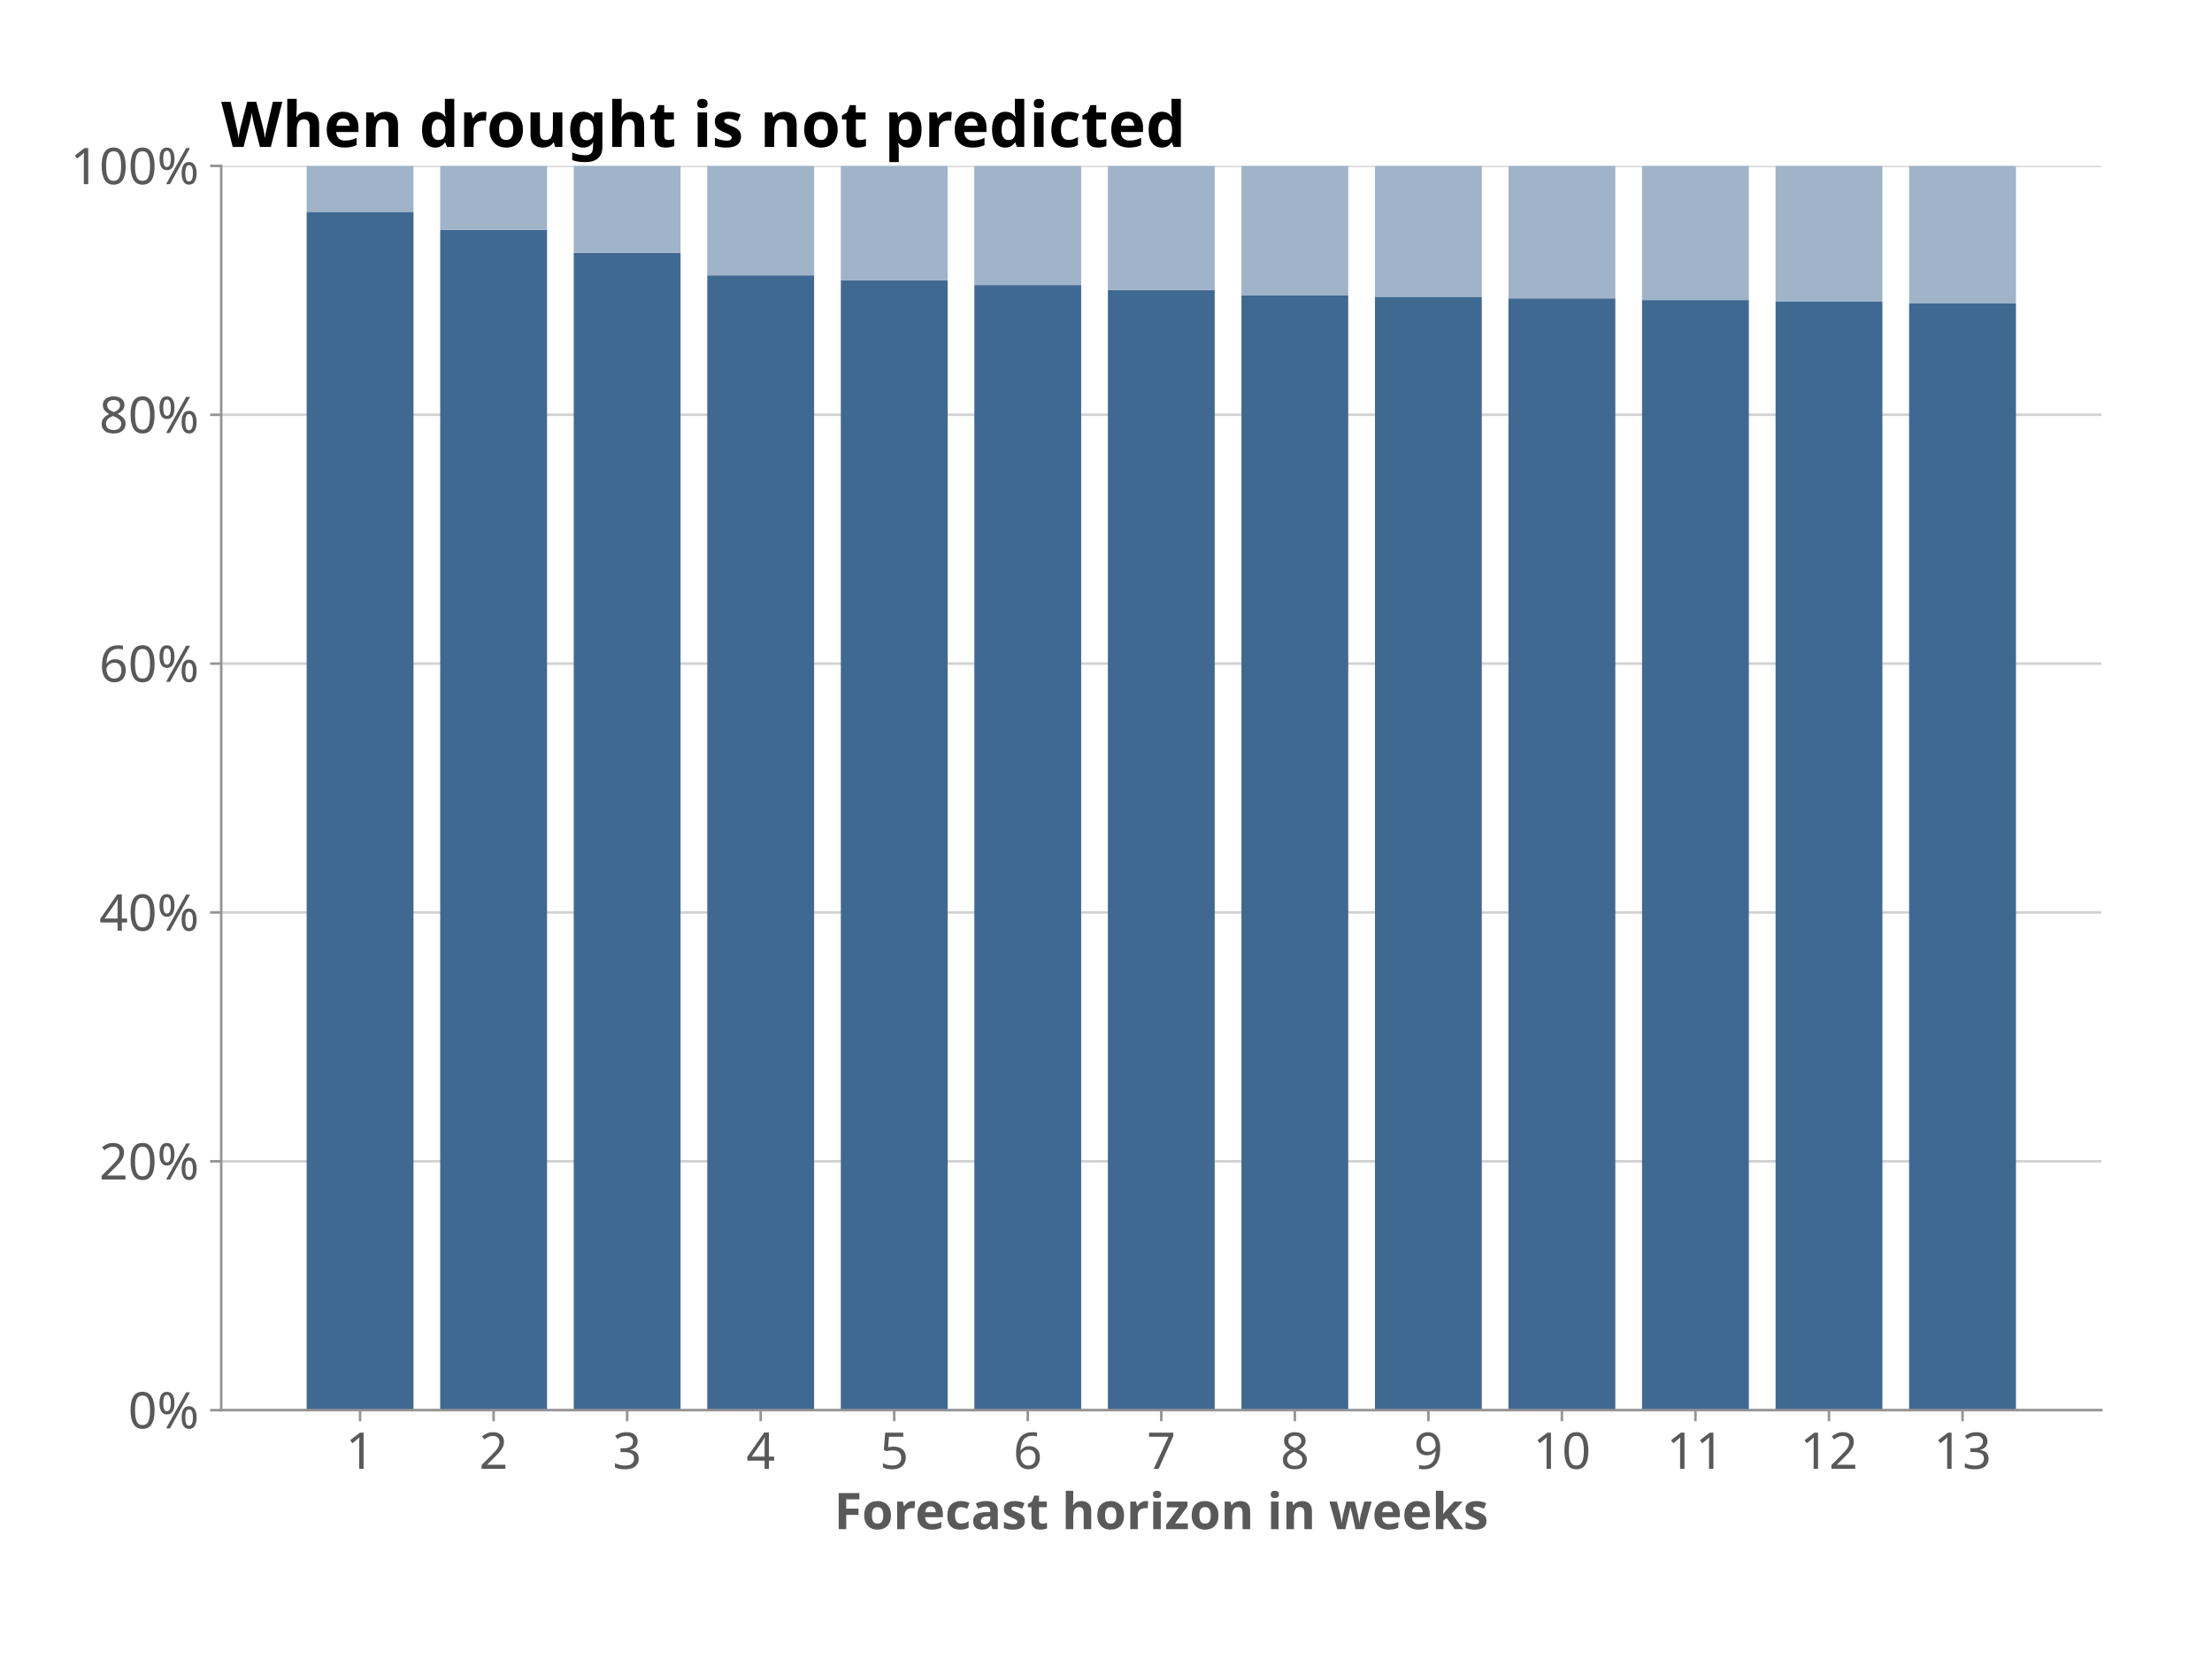
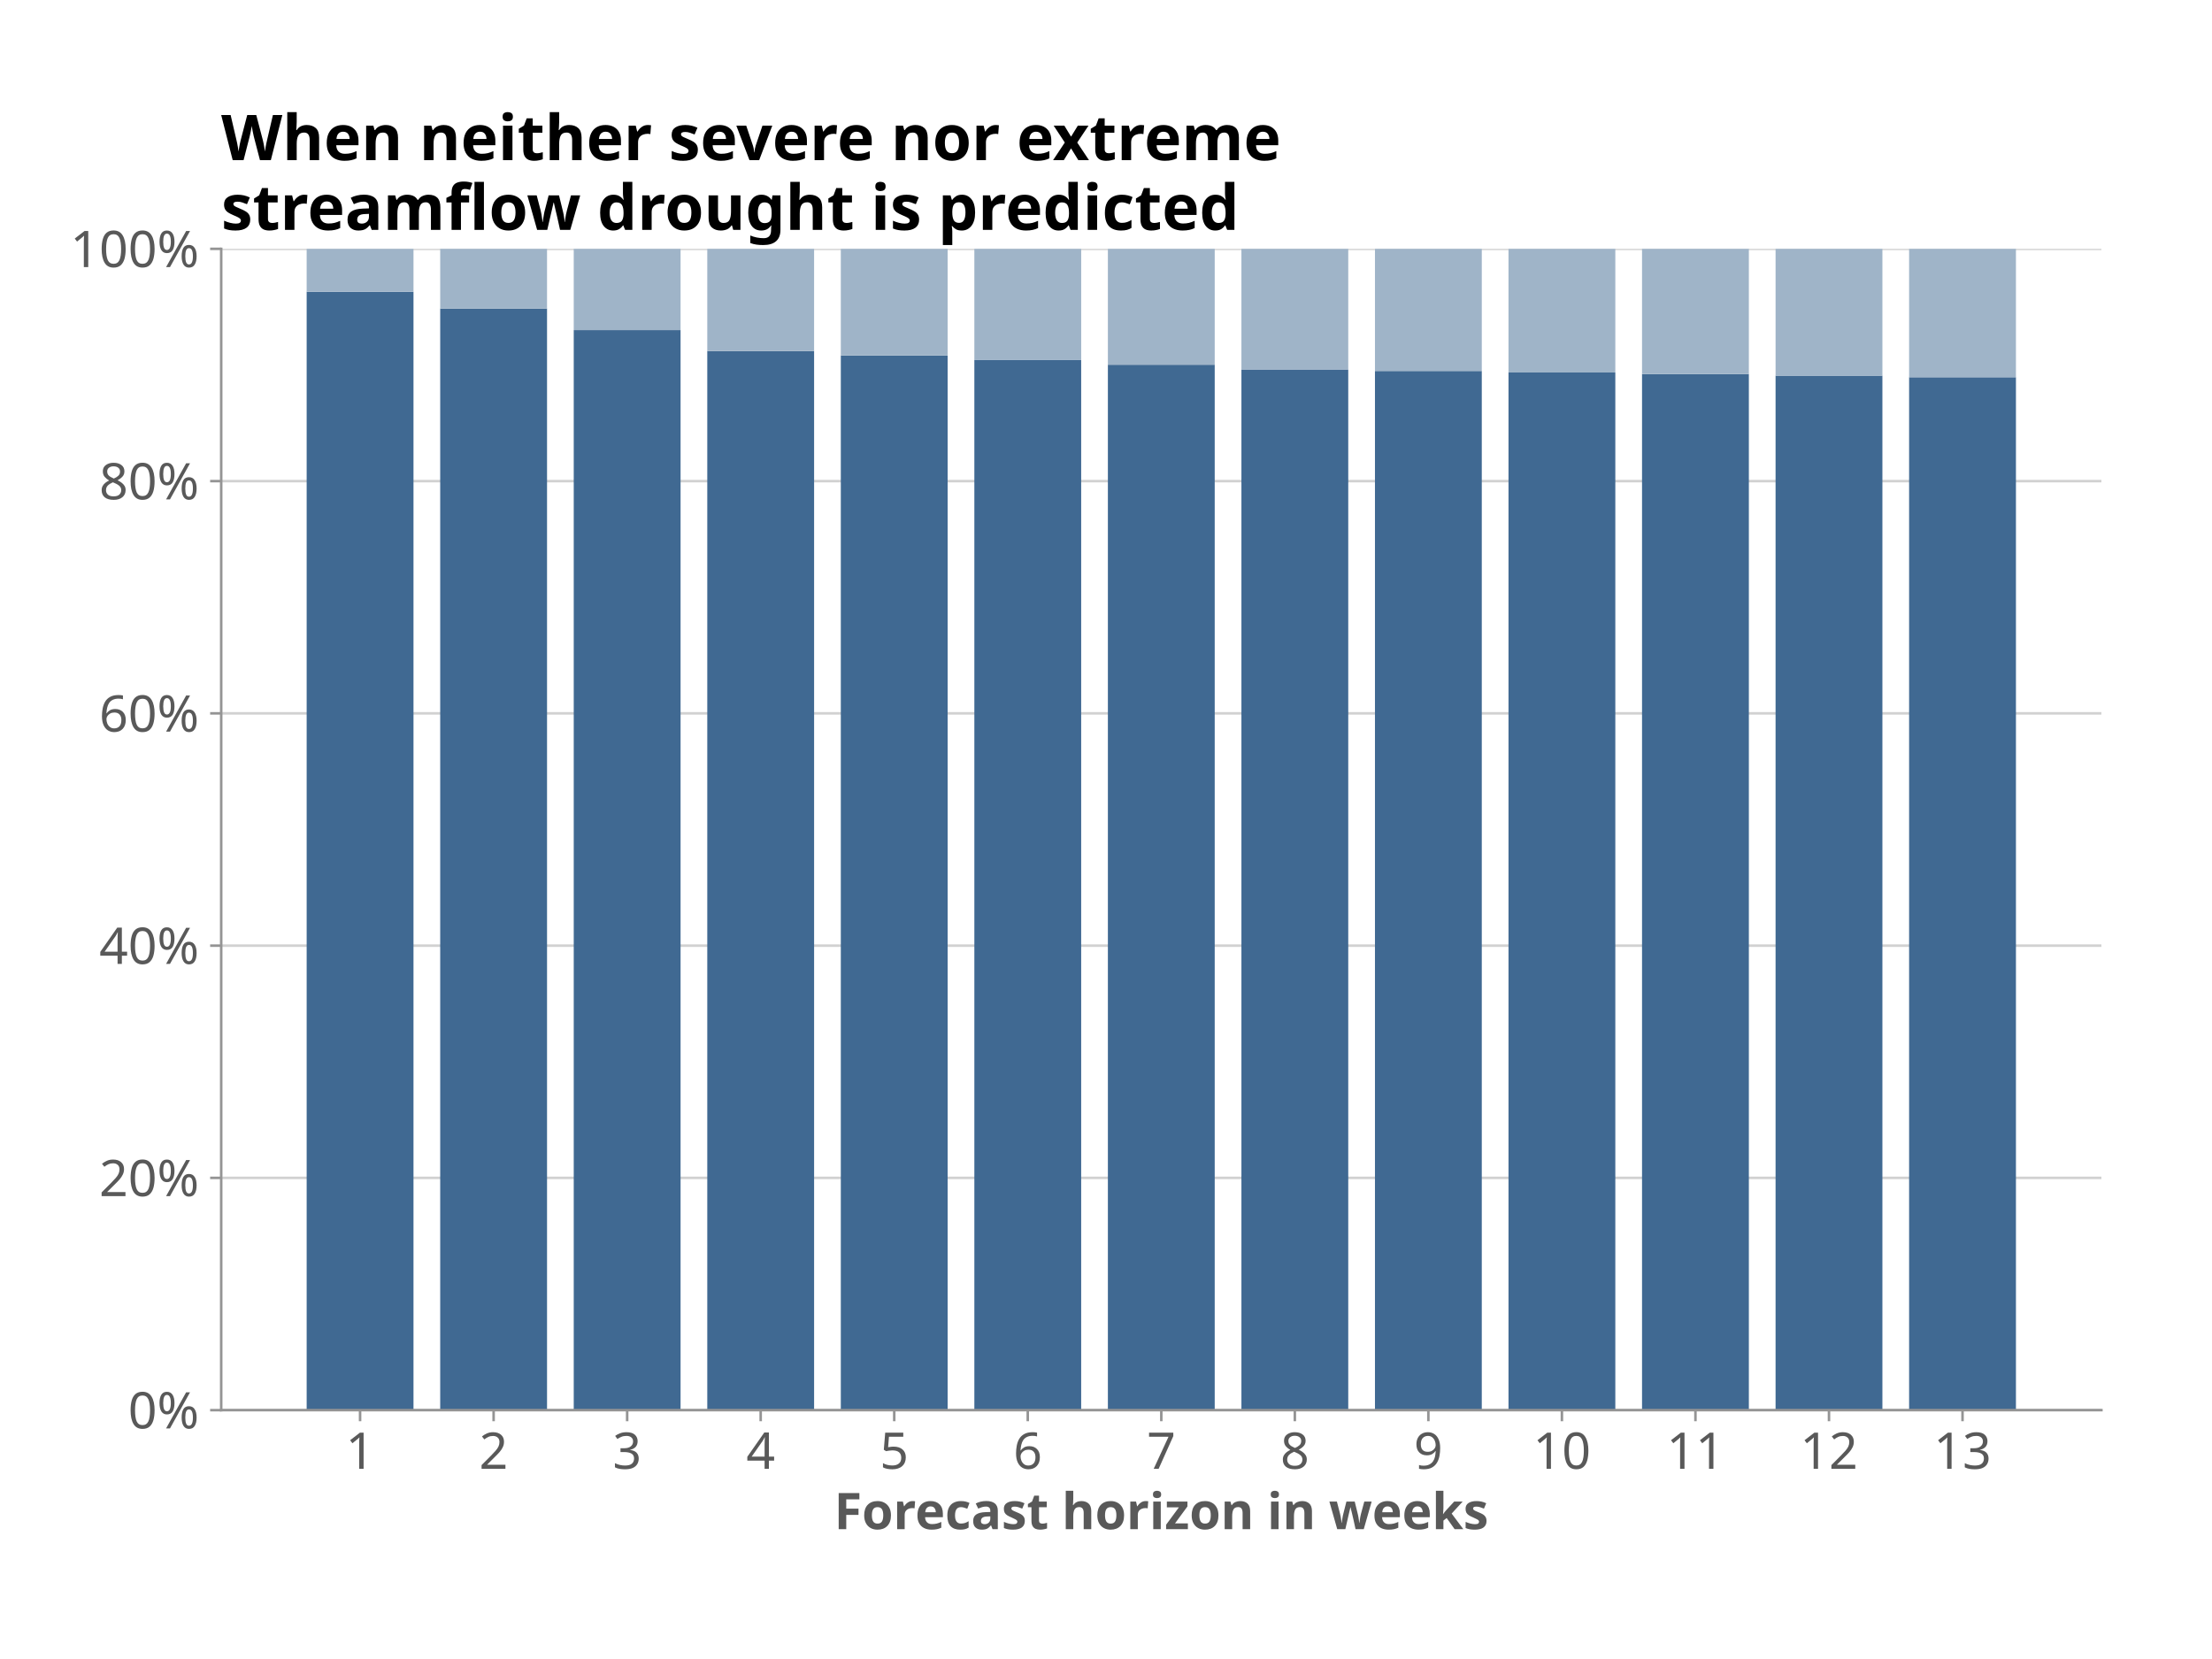
<svg xmlns="http://www.w3.org/2000/svg" xmlns:xlink="http://www.w3.org/1999/xlink" width="699.84px" height="524.88px" viewBox="0 0 699.84 524.88" version="1.1">
  <defs>
    <style type="text/css">*{stroke-linejoin: round; stroke-linecap: butt}</style>
  </defs>
  <g id="figure-forecast_truefalse_summary-nd">
    <g id="patch_1">
      <path d="M 0 524.88  L 699.84 524.88  L 699.84 0  L 0 0  z " style="fill: #ffffff" />
    </g>
    <g id="axis-forecast_truefalse_summary-nd">
      <g id="patch_2">
-         <path d="M 69.984 446.148  L 664.848 446.148  L 664.848 52.488  L 69.984 52.488  z " style="fill: #ffffff" />
+         <path d="M 69.984 446.148  L 664.848 446.148  L 664.848 78.732  L 69.984 78.732  z " style="fill: #ffffff" />
      </g>
      <g id="matplotlib.axis_1">
        <g id="xtick_1">
          <g id="line2d_1">
            <defs>
-               <path id="mb1b86bd710" d="M 0 0  L 0 3.5  " style="stroke: #949494; stroke-width: 0.8" />
+               <path id="m32db0bd465" d="M 0 0  L 0 3.5  " style="stroke: #949494; stroke-width: 0.8" />
            </defs>
            <g>
-               <use xlink:href="#mb1b86bd710" x="113.923" y="446.148" style="fill: #949494; stroke: #949494; stroke-width: 0.8" />
+               <use xlink:href="#m32db0bd465" x="113.923" y="446.148" style="fill: #949494; stroke: #949494; stroke-width: 0.8" />
            </g>
          </g>
          <g id="text_1">
            <text style="font-weight: 300; font-size: 16px; font-family: 'Source Sans 3', sans-serif; text-anchor: middle; fill: #595959" x="113.923" y="464.7" transform="rotate(-0 113.9228 464.7005)">1</text>
          </g>
        </g>
        <g id="xtick_2">
          <g id="line2d_2">
            <g>
-               <use xlink:href="#mb1b86bd710" x="156.172" y="446.148" style="fill: #949494; stroke: #949494; stroke-width: 0.8" />
+               <use xlink:href="#m32db0bd465" x="156.172" y="446.148" style="fill: #949494; stroke: #949494; stroke-width: 0.8" />
            </g>
          </g>
          <g id="text_2">
            <text style="font-weight: 300; font-size: 16px; font-family: 'Source Sans 3', sans-serif; text-anchor: middle; fill: #595959" x="156.172" y="464.7" transform="rotate(-0 156.1717 464.7005)">2</text>
          </g>
        </g>
        <g id="xtick_3">
          <g id="line2d_3">
            <g>
-               <use xlink:href="#mb1b86bd710" x="198.421" y="446.148" style="fill: #949494; stroke: #949494; stroke-width: 0.8" />
+               <use xlink:href="#m32db0bd465" x="198.421" y="446.148" style="fill: #949494; stroke: #949494; stroke-width: 0.8" />
            </g>
          </g>
          <g id="text_3">
            <text style="font-weight: 300; font-size: 16px; font-family: 'Source Sans 3', sans-serif; text-anchor: middle; fill: #595959" x="198.421" y="464.7" transform="rotate(-0 198.4205 464.7005)">3</text>
          </g>
        </g>
        <g id="xtick_4">
          <g id="line2d_4">
            <g>
-               <use xlink:href="#mb1b86bd710" x="240.669" y="446.148" style="fill: #949494; stroke: #949494; stroke-width: 0.8" />
+               <use xlink:href="#m32db0bd465" x="240.669" y="446.148" style="fill: #949494; stroke: #949494; stroke-width: 0.8" />
            </g>
          </g>
          <g id="text_4">
            <text style="font-weight: 300; font-size: 16px; font-family: 'Source Sans 3', sans-serif; text-anchor: middle; fill: #595959" x="240.669" y="464.7" transform="rotate(-0 240.6694 464.7005)">4</text>
          </g>
        </g>
        <g id="xtick_5">
          <g id="line2d_5">
            <g>
-               <use xlink:href="#mb1b86bd710" x="282.918" y="446.148" style="fill: #949494; stroke: #949494; stroke-width: 0.8" />
+               <use xlink:href="#m32db0bd465" x="282.918" y="446.148" style="fill: #949494; stroke: #949494; stroke-width: 0.8" />
            </g>
          </g>
          <g id="text_5">
            <text style="font-weight: 300; font-size: 16px; font-family: 'Source Sans 3', sans-serif; text-anchor: middle; fill: #595959" x="282.918" y="464.7" transform="rotate(-0 282.9183 464.7005)">5</text>
          </g>
        </g>
        <g id="xtick_6">
          <g id="line2d_6">
            <g>
-               <use xlink:href="#mb1b86bd710" x="325.167" y="446.148" style="fill: #949494; stroke: #949494; stroke-width: 0.8" />
+               <use xlink:href="#m32db0bd465" x="325.167" y="446.148" style="fill: #949494; stroke: #949494; stroke-width: 0.8" />
            </g>
          </g>
          <g id="text_6">
            <text style="font-weight: 300; font-size: 16px; font-family: 'Source Sans 3', sans-serif; text-anchor: middle; fill: #595959" x="325.167" y="464.7" transform="rotate(-0 325.1671 464.7005)">6</text>
          </g>
        </g>
        <g id="xtick_7">
          <g id="line2d_7">
            <g>
-               <use xlink:href="#mb1b86bd710" x="367.416" y="446.148" style="fill: #949494; stroke: #949494; stroke-width: 0.8" />
+               <use xlink:href="#m32db0bd465" x="367.416" y="446.148" style="fill: #949494; stroke: #949494; stroke-width: 0.8" />
            </g>
          </g>
          <g id="text_7">
            <text style="font-weight: 300; font-size: 16px; font-family: 'Source Sans 3', sans-serif; text-anchor: middle; fill: #595959" x="367.416" y="464.7" transform="rotate(-0 367.416 464.7005)">7</text>
          </g>
        </g>
        <g id="xtick_8">
          <g id="line2d_8">
            <g>
-               <use xlink:href="#mb1b86bd710" x="409.665" y="446.148" style="fill: #949494; stroke: #949494; stroke-width: 0.8" />
+               <use xlink:href="#m32db0bd465" x="409.665" y="446.148" style="fill: #949494; stroke: #949494; stroke-width: 0.8" />
            </g>
          </g>
          <g id="text_8">
            <text style="font-weight: 300; font-size: 16px; font-family: 'Source Sans 3', sans-serif; text-anchor: middle; fill: #595959" x="409.665" y="464.7" transform="rotate(-0 409.6649 464.7005)">8</text>
          </g>
        </g>
        <g id="xtick_9">
          <g id="line2d_9">
            <g>
-               <use xlink:href="#mb1b86bd710" x="451.914" y="446.148" style="fill: #949494; stroke: #949494; stroke-width: 0.8" />
+               <use xlink:href="#m32db0bd465" x="451.914" y="446.148" style="fill: #949494; stroke: #949494; stroke-width: 0.8" />
            </g>
          </g>
          <g id="text_9">
            <text style="font-weight: 300; font-size: 16px; font-family: 'Source Sans 3', sans-serif; text-anchor: middle; fill: #595959" x="451.914" y="464.7" transform="rotate(-0 451.9137 464.7005)">9</text>
          </g>
        </g>
        <g id="xtick_10">
          <g id="line2d_10">
            <g>
-               <use xlink:href="#mb1b86bd710" x="494.163" y="446.148" style="fill: #949494; stroke: #949494; stroke-width: 0.8" />
+               <use xlink:href="#m32db0bd465" x="494.163" y="446.148" style="fill: #949494; stroke: #949494; stroke-width: 0.8" />
            </g>
          </g>
          <g id="text_10">
            <text style="font-weight: 300; font-size: 16px; font-family: 'Source Sans 3', sans-serif; text-anchor: middle; fill: #595959" x="494.163" y="464.7" transform="rotate(-0 494.1626 464.7005)">10</text>
          </g>
        </g>
        <g id="xtick_11">
          <g id="line2d_11">
            <g>
-               <use xlink:href="#mb1b86bd710" x="536.411" y="446.148" style="fill: #949494; stroke: #949494; stroke-width: 0.8" />
+               <use xlink:href="#m32db0bd465" x="536.411" y="446.148" style="fill: #949494; stroke: #949494; stroke-width: 0.8" />
            </g>
          </g>
          <g id="text_11">
            <text style="font-weight: 300; font-size: 16px; font-family: 'Source Sans 3', sans-serif; text-anchor: middle; fill: #595959" x="536.411" y="464.7" transform="rotate(-0 536.4115 464.7005)">11</text>
          </g>
        </g>
        <g id="xtick_12">
          <g id="line2d_12">
            <g>
-               <use xlink:href="#mb1b86bd710" x="578.66" y="446.148" style="fill: #949494; stroke: #949494; stroke-width: 0.8" />
+               <use xlink:href="#m32db0bd465" x="578.66" y="446.148" style="fill: #949494; stroke: #949494; stroke-width: 0.8" />
            </g>
          </g>
          <g id="text_12">
            <text style="font-weight: 300; font-size: 16px; font-family: 'Source Sans 3', sans-serif; text-anchor: middle; fill: #595959" x="578.66" y="464.7" transform="rotate(-0 578.6603 464.7005)">12</text>
          </g>
        </g>
        <g id="xtick_13">
          <g id="line2d_13">
            <g>
-               <use xlink:href="#mb1b86bd710" x="620.909" y="446.148" style="fill: #949494; stroke: #949494; stroke-width: 0.8" />
+               <use xlink:href="#m32db0bd465" x="620.909" y="446.148" style="fill: #949494; stroke: #949494; stroke-width: 0.8" />
            </g>
          </g>
          <g id="text_13">
            <text style="font-weight: 300; font-size: 16px; font-family: 'Source Sans 3', sans-serif; text-anchor: middle; fill: #595959" x="620.909" y="464.7" transform="rotate(-0 620.9092 464.7005)">13</text>
          </g>
        </g>
        <g id="text_14">
          <text style="font-weight: 600; font-size: 16px; font-family: 'Source Sans 3', sans-serif; text-anchor: middle; fill: #595959" x="367.416" y="483.805" transform="rotate(-0 367.416 483.8055)">Forecast horizon in weeks</text>
        </g>
      </g>
      <g id="matplotlib.axis_2">
        <g id="ytick_1">
          <g id="line2d_14">
-             <path d="M 69.984 446.148  L 664.848 446.148  " clip-path="url(#p11799faf76)" style="fill: none; stroke: #d1d1d1; stroke-width: 0.8; stroke-linecap: square" />
+             <path d="M 69.984 446.148  L 664.848 446.148  " clip-path="url(#p443878e7f1)" style="fill: none; stroke: #d1d1d1; stroke-width: 0.8; stroke-linecap: square" />
          </g>
          <g id="line2d_15">
            <defs>
-               <path id="m9bb10deaee" d="M 0 0  L -3.5 0  " style="stroke: #949494; stroke-width: 0.8" />
+               <path id="mcab4199141" d="M 0 0  L -3.5 0  " style="stroke: #949494; stroke-width: 0.8" />
            </defs>
            <g>
-               <use xlink:href="#m9bb10deaee" x="69.984" y="446.148" style="fill: #949494; stroke: #949494; stroke-width: 0.8" />
+               <use xlink:href="#mcab4199141" x="69.984" y="446.148" style="fill: #949494; stroke: #949494; stroke-width: 0.8" />
            </g>
          </g>
          <g id="text_15">
            <text style="font-weight: 300; font-size: 16px; font-family: 'Source Sans 3', sans-serif; text-anchor: end; fill: #595959" x="62.984" y="451.924" transform="rotate(-0 62.984 451.9242)">0%</text>
          </g>
        </g>
        <g id="ytick_2">
          <g id="line2d_16">
-             <path d="M 69.984 367.416  L 664.848 367.416  " clip-path="url(#p11799faf76)" style="fill: none; stroke: #d1d1d1; stroke-width: 0.8; stroke-linecap: square" />
+             <path d="M 69.984 372.665  L 664.848 372.665  " clip-path="url(#p443878e7f1)" style="fill: none; stroke: #d1d1d1; stroke-width: 0.8; stroke-linecap: square" />
          </g>
          <g id="line2d_17">
            <g>
-               <use xlink:href="#m9bb10deaee" x="69.984" y="367.416" style="fill: #949494; stroke: #949494; stroke-width: 0.8" />
+               <use xlink:href="#mcab4199141" x="69.984" y="372.665" style="fill: #949494; stroke: #949494; stroke-width: 0.8" />
            </g>
          </g>
          <g id="text_16">
-             <text style="font-weight: 300; font-size: 16px; font-family: 'Source Sans 3', sans-serif; text-anchor: end; fill: #595959" x="62.984" y="373.192" transform="rotate(-0 62.984 373.1923)">20%</text>
+             <text style="font-weight: 300; font-size: 16px; font-family: 'Source Sans 3', sans-serif; text-anchor: end; fill: #595959" x="62.984" y="378.441" transform="rotate(-0 62.984 378.4411)">20%</text>
          </g>
        </g>
        <g id="ytick_3">
          <g id="line2d_18">
-             <path d="M 69.984 288.684  L 664.848 288.684  " clip-path="url(#p11799faf76)" style="fill: none; stroke: #d1d1d1; stroke-width: 0.8; stroke-linecap: square" />
+             <path d="M 69.984 299.182  L 664.848 299.182  " clip-path="url(#p443878e7f1)" style="fill: none; stroke: #d1d1d1; stroke-width: 0.8; stroke-linecap: square" />
          </g>
          <g id="line2d_19">
            <g>
-               <use xlink:href="#m9bb10deaee" x="69.984" y="288.684" style="fill: #949494; stroke: #949494; stroke-width: 0.8" />
+               <use xlink:href="#mcab4199141" x="69.984" y="299.182" style="fill: #949494; stroke: #949494; stroke-width: 0.8" />
            </g>
          </g>
          <g id="text_17">
-             <text style="font-weight: 300; font-size: 16px; font-family: 'Source Sans 3', sans-serif; text-anchor: end; fill: #595959" x="62.984" y="294.46" transform="rotate(-0 62.984 294.4602)">40%</text>
+             <text style="font-weight: 300; font-size: 16px; font-family: 'Source Sans 3', sans-serif; text-anchor: end; fill: #595959" x="62.984" y="304.958" transform="rotate(-0 62.984 304.9579)">40%</text>
          </g>
        </g>
        <g id="ytick_4">
          <g id="line2d_20">
-             <path d="M 69.984 209.952  L 664.848 209.952  " clip-path="url(#p11799faf76)" style="fill: none; stroke: #d1d1d1; stroke-width: 0.8; stroke-linecap: square" />
+             <path d="M 69.984 225.698  L 664.848 225.698  " clip-path="url(#p443878e7f1)" style="fill: none; stroke: #d1d1d1; stroke-width: 0.8; stroke-linecap: square" />
          </g>
          <g id="line2d_21">
            <g>
-               <use xlink:href="#m9bb10deaee" x="69.984" y="209.952" style="fill: #949494; stroke: #949494; stroke-width: 0.8" />
+               <use xlink:href="#mcab4199141" x="69.984" y="225.698" style="fill: #949494; stroke: #949494; stroke-width: 0.8" />
            </g>
          </g>
          <g id="text_18">
-             <text style="font-weight: 300; font-size: 16px; font-family: 'Source Sans 3', sans-serif; text-anchor: end; fill: #595959" x="62.984" y="215.728" transform="rotate(-0 62.984 215.7283)">60%</text>
+             <text style="font-weight: 300; font-size: 16px; font-family: 'Source Sans 3', sans-serif; text-anchor: end; fill: #595959" x="62.984" y="231.475" transform="rotate(-0 62.984 231.4746)">60%</text>
          </g>
        </g>
        <g id="ytick_5">
          <g id="line2d_22">
-             <path d="M 69.984 131.22  L 664.848 131.22  " clip-path="url(#p11799faf76)" style="fill: none; stroke: #d1d1d1; stroke-width: 0.8; stroke-linecap: square" />
+             <path d="M 69.984 152.215  L 664.848 152.215  " clip-path="url(#p443878e7f1)" style="fill: none; stroke: #d1d1d1; stroke-width: 0.8; stroke-linecap: square" />
          </g>
          <g id="line2d_23">
            <g>
-               <use xlink:href="#m9bb10deaee" x="69.984" y="131.22" style="fill: #949494; stroke: #949494; stroke-width: 0.8" />
+               <use xlink:href="#mcab4199141" x="69.984" y="152.215" style="fill: #949494; stroke: #949494; stroke-width: 0.8" />
            </g>
          </g>
          <g id="text_19">
-             <text style="font-weight: 300; font-size: 16px; font-family: 'Source Sans 3', sans-serif; text-anchor: end; fill: #595959" x="62.984" y="136.996" transform="rotate(-0 62.984 136.9963)">80%</text>
+             <text style="font-weight: 300; font-size: 16px; font-family: 'Source Sans 3', sans-serif; text-anchor: end; fill: #595959" x="62.984" y="157.991" transform="rotate(-0 62.984 157.9914)">80%</text>
          </g>
        </g>
        <g id="ytick_6">
          <g id="line2d_24">
-             <path d="M 69.984 52.488  L 664.848 52.488  " clip-path="url(#p11799faf76)" style="fill: none; stroke: #d1d1d1; stroke-width: 0.8; stroke-linecap: square" />
+             <path d="M 69.984 78.732  L 664.848 78.732  " clip-path="url(#p443878e7f1)" style="fill: none; stroke: #d1d1d1; stroke-width: 0.8; stroke-linecap: square" />
          </g>
          <g id="line2d_25">
            <g>
-               <use xlink:href="#m9bb10deaee" x="69.984" y="52.488" style="fill: #949494; stroke: #949494; stroke-width: 0.8" />
+               <use xlink:href="#mcab4199141" x="69.984" y="78.732" style="fill: #949494; stroke: #949494; stroke-width: 0.8" />
            </g>
          </g>
          <g id="text_20">
-             <text style="font-weight: 300; font-size: 16px; font-family: 'Source Sans 3', sans-serif; text-anchor: end; fill: #595959" x="62.984" y="58.264" transform="rotate(-0 62.984 58.26425)">100%</text>
+             <text style="font-weight: 300; font-size: 16px; font-family: 'Source Sans 3', sans-serif; text-anchor: end; fill: #595959" x="62.984" y="84.508" transform="rotate(-0 62.984 84.50825)">100%</text>
          </g>
        </g>
      </g>
      <g id="FillBetweenPolyCollection_1">
-         <path d="M 97.023 446.148  L 97.023 67.025  L 130.822 67.025  L 130.822 446.148  L 130.822 446.148  L 97.023 446.148  z " clip-path="url(#p11799faf76)" style="fill: #406992" />
+         <path d="M 97.023 446.148  L 97.023 92.3  L 130.822 92.3  L 130.822 446.148  L 130.822 446.148  L 97.023 446.148  z " clip-path="url(#p443878e7f1)" style="fill: #406992" />
      </g>
      <g id="FillBetweenPolyCollection_2">
-         <path d="M 97.023 52.488  L 97.023 67.025  L 130.822 67.025  L 130.822 52.488  L 130.822 52.488  L 97.023 52.488  z " clip-path="url(#p11799faf76)" style="fill: #9fb4c8" />
+         <path d="M 97.023 78.732  L 97.023 92.3  L 130.822 92.3  L 130.822 78.732  L 130.822 78.732  L 97.023 78.732  z " clip-path="url(#p443878e7f1)" style="fill: #9fb4c8" />
      </g>
      <g id="FillBetweenPolyCollection_3">
-         <path d="M 139.272 446.148  L 139.272 72.731  L 173.071 72.731  L 173.071 446.148  L 173.071 446.148  L 139.272 446.148  z " clip-path="url(#p11799faf76)" style="fill: #406992" />
+         <path d="M 139.272 446.148  L 139.272 97.625  L 173.071 97.625  L 173.071 446.148  L 173.071 446.148  L 139.272 446.148  z " clip-path="url(#p443878e7f1)" style="fill: #406992" />
      </g>
      <g id="FillBetweenPolyCollection_4">
-         <path d="M 139.272 52.488  L 139.272 72.731  L 173.071 72.731  L 173.071 52.488  L 173.071 52.488  L 139.272 52.488  z " clip-path="url(#p11799faf76)" style="fill: #9fb4c8" />
+         <path d="M 139.272 78.732  L 139.272 97.625  L 173.071 97.625  L 173.071 78.732  L 173.071 78.732  L 139.272 78.732  z " clip-path="url(#p443878e7f1)" style="fill: #9fb4c8" />
      </g>
      <g id="FillBetweenPolyCollection_5">
-         <path d="M 181.521 446.148  L 181.521 80.025  L 215.32 80.025  L 215.32 446.148  L 215.32 446.148  L 181.521 446.148  z " clip-path="url(#p11799faf76)" style="fill: #406992" />
+         <path d="M 181.521 446.148  L 181.521 104.433  L 215.32 104.433  L 215.32 446.148  L 215.32 446.148  L 181.521 446.148  z " clip-path="url(#p443878e7f1)" style="fill: #406992" />
      </g>
      <g id="FillBetweenPolyCollection_6">
-         <path d="M 181.521 52.488  L 181.521 80.025  L 215.32 80.025  L 215.32 52.488  L 215.32 52.488  L 181.521 52.488  z " clip-path="url(#p11799faf76)" style="fill: #9fb4c8" />
+         <path d="M 181.521 78.732  L 181.521 104.433  L 215.32 104.433  L 215.32 78.732  L 215.32 78.732  L 181.521 78.732  z " clip-path="url(#p443878e7f1)" style="fill: #9fb4c8" />
      </g>
      <g id="FillBetweenPolyCollection_7">
-         <path d="M 223.77 446.148  L 223.77 87.108  L 257.569 87.108  L 257.569 446.148  L 257.569 446.148  L 223.77 446.148  z " clip-path="url(#p11799faf76)" style="fill: #406992" />
+         <path d="M 223.77 446.148  L 223.77 111.044  L 257.569 111.044  L 257.569 446.148  L 257.569 446.148  L 223.77 446.148  z " clip-path="url(#p443878e7f1)" style="fill: #406992" />
      </g>
      <g id="FillBetweenPolyCollection_8">
-         <path d="M 223.77 52.488  L 223.77 87.108  L 257.569 87.108  L 257.569 52.488  L 257.569 52.488  L 223.77 52.488  z " clip-path="url(#p11799faf76)" style="fill: #9fb4c8" />
+         <path d="M 223.77 78.732  L 223.77 111.044  L 257.569 111.044  L 257.569 78.732  L 257.569 78.732  L 223.77 78.732  z " clip-path="url(#p443878e7f1)" style="fill: #9fb4c8" />
      </g>
      <g id="FillBetweenPolyCollection_9">
-         <path d="M 266.019 446.148  L 266.019 88.627  L 299.818 88.627  L 299.818 446.148  L 299.818 446.148  L 266.019 446.148  z " clip-path="url(#p11799faf76)" style="fill: #406992" />
+         <path d="M 266.019 446.148  L 266.019 112.462  L 299.818 112.462  L 299.818 446.148  L 299.818 446.148  L 266.019 446.148  z " clip-path="url(#p443878e7f1)" style="fill: #406992" />
      </g>
      <g id="FillBetweenPolyCollection_10">
-         <path d="M 266.019 52.488  L 266.019 88.627  L 299.818 88.627  L 299.818 52.488  L 299.818 52.488  L 266.019 52.488  z " clip-path="url(#p11799faf76)" style="fill: #9fb4c8" />
+         <path d="M 266.019 78.732  L 266.019 112.462  L 299.818 112.462  L 299.818 78.732  L 299.818 78.732  L 266.019 78.732  z " clip-path="url(#p443878e7f1)" style="fill: #9fb4c8" />
      </g>
      <g id="FillBetweenPolyCollection_11">
-         <path d="M 308.268 446.148  L 308.268 90.177  L 342.067 90.177  L 342.067 446.148  L 342.067 446.148  L 308.268 446.148  z " clip-path="url(#p11799faf76)" style="fill: #406992" />
+         <path d="M 308.268 446.148  L 308.268 113.908  L 342.067 113.908  L 342.067 446.148  L 342.067 446.148  L 308.268 446.148  z " clip-path="url(#p443878e7f1)" style="fill: #406992" />
      </g>
      <g id="FillBetweenPolyCollection_12">
-         <path d="M 308.268 52.488  L 308.268 90.177  L 342.067 90.177  L 342.067 52.488  L 342.067 52.488  L 308.268 52.488  z " clip-path="url(#p11799faf76)" style="fill: #9fb4c8" />
+         <path d="M 308.268 78.732  L 308.268 113.908  L 342.067 113.908  L 342.067 78.732  L 342.067 78.732  L 308.268 78.732  z " clip-path="url(#p443878e7f1)" style="fill: #9fb4c8" />
      </g>
      <g id="FillBetweenPolyCollection_13">
-         <path d="M 350.516 446.148  L 350.516 91.758  L 384.316 91.758  L 384.316 446.148  L 384.316 446.148  L 350.516 446.148  z " clip-path="url(#p11799faf76)" style="fill: #406992" />
+         <path d="M 350.516 446.148  L 350.516 115.384  L 384.316 115.384  L 384.316 446.148  L 384.316 446.148  L 350.516 446.148  z " clip-path="url(#p443878e7f1)" style="fill: #406992" />
      </g>
      <g id="FillBetweenPolyCollection_14">
-         <path d="M 350.516 52.488  L 350.516 91.758  L 384.316 91.758  L 384.316 52.488  L 384.316 52.488  L 350.516 52.488  z " clip-path="url(#p11799faf76)" style="fill: #9fb4c8" />
+         <path d="M 350.516 78.732  L 350.516 115.384  L 384.316 115.384  L 384.316 78.732  L 384.316 78.732  L 350.516 78.732  z " clip-path="url(#p443878e7f1)" style="fill: #9fb4c8" />
      </g>
      <g id="FillBetweenPolyCollection_15">
-         <path d="M 392.765 446.148  L 392.765 93.371  L 426.564 93.371  L 426.564 446.148  L 426.564 446.148  L 392.765 446.148  z " clip-path="url(#p11799faf76)" style="fill: #406992" />
+         <path d="M 392.765 446.148  L 392.765 116.889  L 426.564 116.889  L 426.564 446.148  L 426.564 446.148  L 392.765 446.148  z " clip-path="url(#p443878e7f1)" style="fill: #406992" />
      </g>
      <g id="FillBetweenPolyCollection_16">
-         <path d="M 392.765 52.488  L 392.765 93.371  L 426.564 93.371  L 426.564 52.488  L 426.564 52.488  L 392.765 52.488  z " clip-path="url(#p11799faf76)" style="fill: #9fb4c8" />
+         <path d="M 392.765 78.732  L 392.765 116.889  L 426.564 116.889  L 426.564 78.732  L 426.564 78.732  L 392.765 78.732  z " clip-path="url(#p443878e7f1)" style="fill: #9fb4c8" />
      </g>
      <g id="FillBetweenPolyCollection_17">
-         <path d="M 435.014 446.148  L 435.014 93.881  L 468.813 93.881  L 468.813 446.148  L 468.813 446.148  L 435.014 446.148  z " clip-path="url(#p11799faf76)" style="fill: #406992" />
+         <path d="M 435.014 446.148  L 435.014 117.365  L 468.813 117.365  L 468.813 446.148  L 468.813 446.148  L 435.014 446.148  z " clip-path="url(#p443878e7f1)" style="fill: #406992" />
      </g>
      <g id="FillBetweenPolyCollection_18">
-         <path d="M 435.014 52.488  L 435.014 93.881  L 468.813 93.881  L 468.813 52.488  L 468.813 52.488  L 435.014 52.488  z " clip-path="url(#p11799faf76)" style="fill: #9fb4c8" />
+         <path d="M 435.014 78.732  L 435.014 117.365  L 468.813 117.365  L 468.813 78.732  L 468.813 78.732  L 435.014 78.732  z " clip-path="url(#p443878e7f1)" style="fill: #9fb4c8" />
      </g>
      <g id="FillBetweenPolyCollection_19">
-         <path d="M 477.263 446.148  L 477.263 94.399  L 511.062 94.399  L 511.062 446.148  L 511.062 446.148  L 477.263 446.148  z " clip-path="url(#p11799faf76)" style="fill: #406992" />
+         <path d="M 477.263 446.148  L 477.263 117.849  L 511.062 117.849  L 511.062 446.148  L 511.062 446.148  L 477.263 446.148  z " clip-path="url(#p443878e7f1)" style="fill: #406992" />
      </g>
      <g id="FillBetweenPolyCollection_20">
-         <path d="M 477.263 52.488  L 477.263 94.399  L 511.062 94.399  L 511.062 52.488  L 511.062 52.488  L 477.263 52.488  z " clip-path="url(#p11799faf76)" style="fill: #9fb4c8" />
+         <path d="M 477.263 78.732  L 477.263 117.849  L 511.062 117.849  L 511.062 78.732  L 511.062 78.732  L 477.263 78.732  z " clip-path="url(#p443878e7f1)" style="fill: #9fb4c8" />
      </g>
      <g id="FillBetweenPolyCollection_21">
-         <path d="M 519.512 446.148  L 519.512 94.927  L 553.311 94.927  L 553.311 446.148  L 553.311 446.148  L 519.512 446.148  z " clip-path="url(#p11799faf76)" style="fill: #406992" />
+         <path d="M 519.512 446.148  L 519.512 118.342  L 553.311 118.342  L 553.311 446.148  L 553.311 446.148  L 519.512 446.148  z " clip-path="url(#p443878e7f1)" style="fill: #406992" />
      </g>
      <g id="FillBetweenPolyCollection_22">
-         <path d="M 519.512 52.488  L 519.512 94.927  L 553.311 94.927  L 553.311 52.488  L 553.311 52.488  L 519.512 52.488  z " clip-path="url(#p11799faf76)" style="fill: #9fb4c8" />
+         <path d="M 519.512 78.732  L 519.512 118.342  L 553.311 118.342  L 553.311 78.732  L 553.311 78.732  L 519.512 78.732  z " clip-path="url(#p443878e7f1)" style="fill: #9fb4c8" />
      </g>
      <g id="FillBetweenPolyCollection_23">
-         <path d="M 561.761 446.148  L 561.761 95.464  L 595.56 95.464  L 595.56 446.148  L 595.56 446.148  L 561.761 446.148  z " clip-path="url(#p11799faf76)" style="fill: #406992" />
+         <path d="M 561.761 446.148  L 561.761 118.843  L 595.56 118.843  L 595.56 446.148  L 595.56 446.148  L 561.761 446.148  z " clip-path="url(#p443878e7f1)" style="fill: #406992" />
      </g>
      <g id="FillBetweenPolyCollection_24">
-         <path d="M 561.761 52.488  L 561.761 95.464  L 595.56 95.464  L 595.56 52.488  L 595.56 52.488  L 561.761 52.488  z " clip-path="url(#p11799faf76)" style="fill: #9fb4c8" />
+         <path d="M 561.761 78.732  L 561.761 118.843  L 595.56 118.843  L 595.56 78.732  L 595.56 78.732  L 561.761 78.732  z " clip-path="url(#p443878e7f1)" style="fill: #9fb4c8" />
      </g>
      <g id="FillBetweenPolyCollection_25">
-         <path d="M 604.01 446.148  L 604.01 96.01  L 637.809 96.01  L 637.809 446.148  L 637.809 446.148  L 604.01 446.148  z " clip-path="url(#p11799faf76)" style="fill: #406992" />
+         <path d="M 604.01 446.148  L 604.01 119.353  L 637.809 119.353  L 637.809 446.148  L 637.809 446.148  L 604.01 446.148  z " clip-path="url(#p443878e7f1)" style="fill: #406992" />
      </g>
      <g id="FillBetweenPolyCollection_26">
-         <path d="M 604.01 52.488  L 604.01 96.01  L 637.809 96.01  L 637.809 52.488  L 637.809 52.488  L 604.01 52.488  z " clip-path="url(#p11799faf76)" style="fill: #9fb4c8" />
+         <path d="M 604.01 78.732  L 604.01 119.353  L 637.809 119.353  L 637.809 78.732  L 637.809 78.732  L 604.01 78.732  z " clip-path="url(#p443878e7f1)" style="fill: #9fb4c8" />
      </g>
      <g id="patch_3">
-         <path d="M 69.984 446.148  L 69.984 52.488  " style="fill: none; stroke: #949494; stroke-width: 0.8; stroke-linejoin: miter; stroke-linecap: square" />
+         <path d="M 69.984 446.148  L 69.984 78.732  " style="fill: none; stroke: #949494; stroke-width: 0.8; stroke-linejoin: miter; stroke-linecap: square" />
      </g>
      <g id="patch_4">
        <path d="M 69.984 446.148  L 664.848 446.148  " style="fill: none; stroke: #949494; stroke-width: 0.8; stroke-linejoin: miter; stroke-linecap: square" />
      </g>
      <g id="text_21">
-         <text style="font-weight: 800; font-size: 20px; font-family: 'Source Sans 3', sans-serif; text-anchor: start" x="69.984" y="46.488" transform="rotate(-0 69.984 46.488)">When drought is not predicted</text>
+         <text style="font-weight: 800; font-size: 20px; font-family: 'Source Sans 3', sans-serif" transform="translate(69.984 50.67388)">When neither severe nor extreme</text>
+         <text style="font-weight: 800; font-size: 20px; font-family: 'Source Sans 3', sans-serif" transform="translate(69.984 72.732)">streamflow drought is predicted</text>
      </g>
    </g>
  </g>
  <defs>
-     <clipPath id="p11799faf76">
-       <rect x="69.984" y="52.488" width="594.864" height="393.66" />
+     <clipPath id="p443878e7f1">
+       <rect x="69.984" y="78.732" width="594.864" height="367.416" />
    </clipPath>
  </defs>
</svg>
